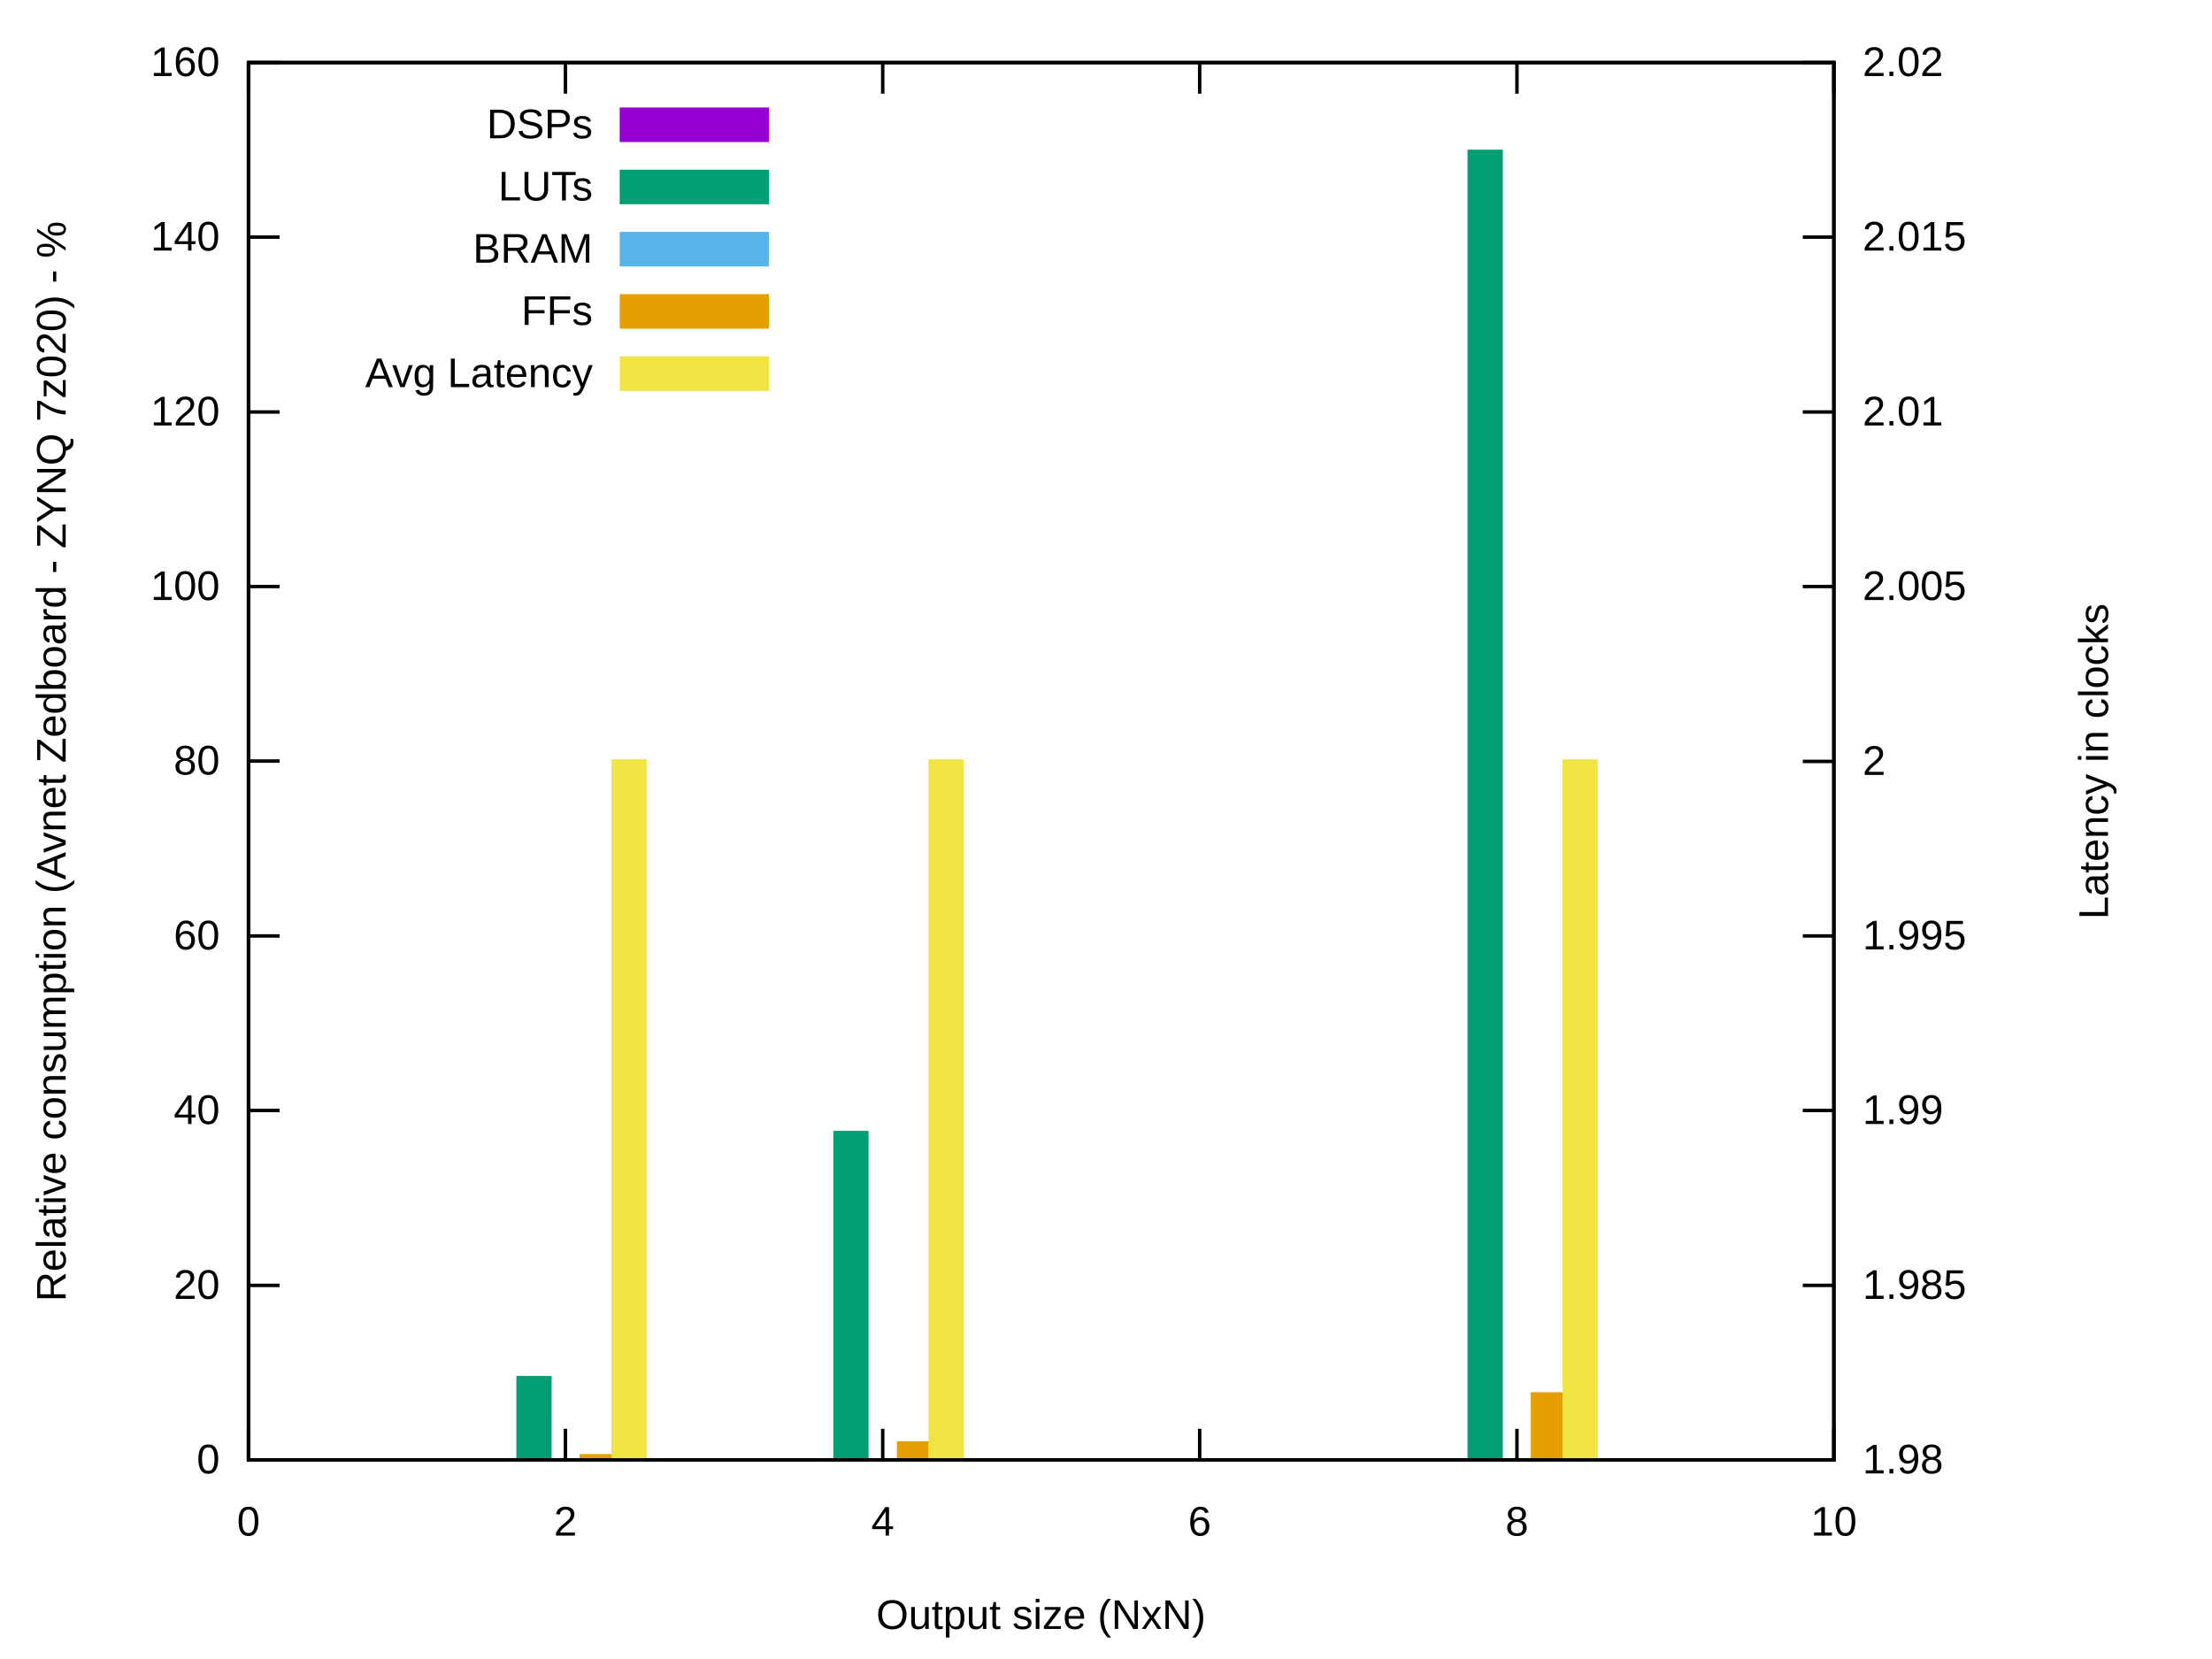
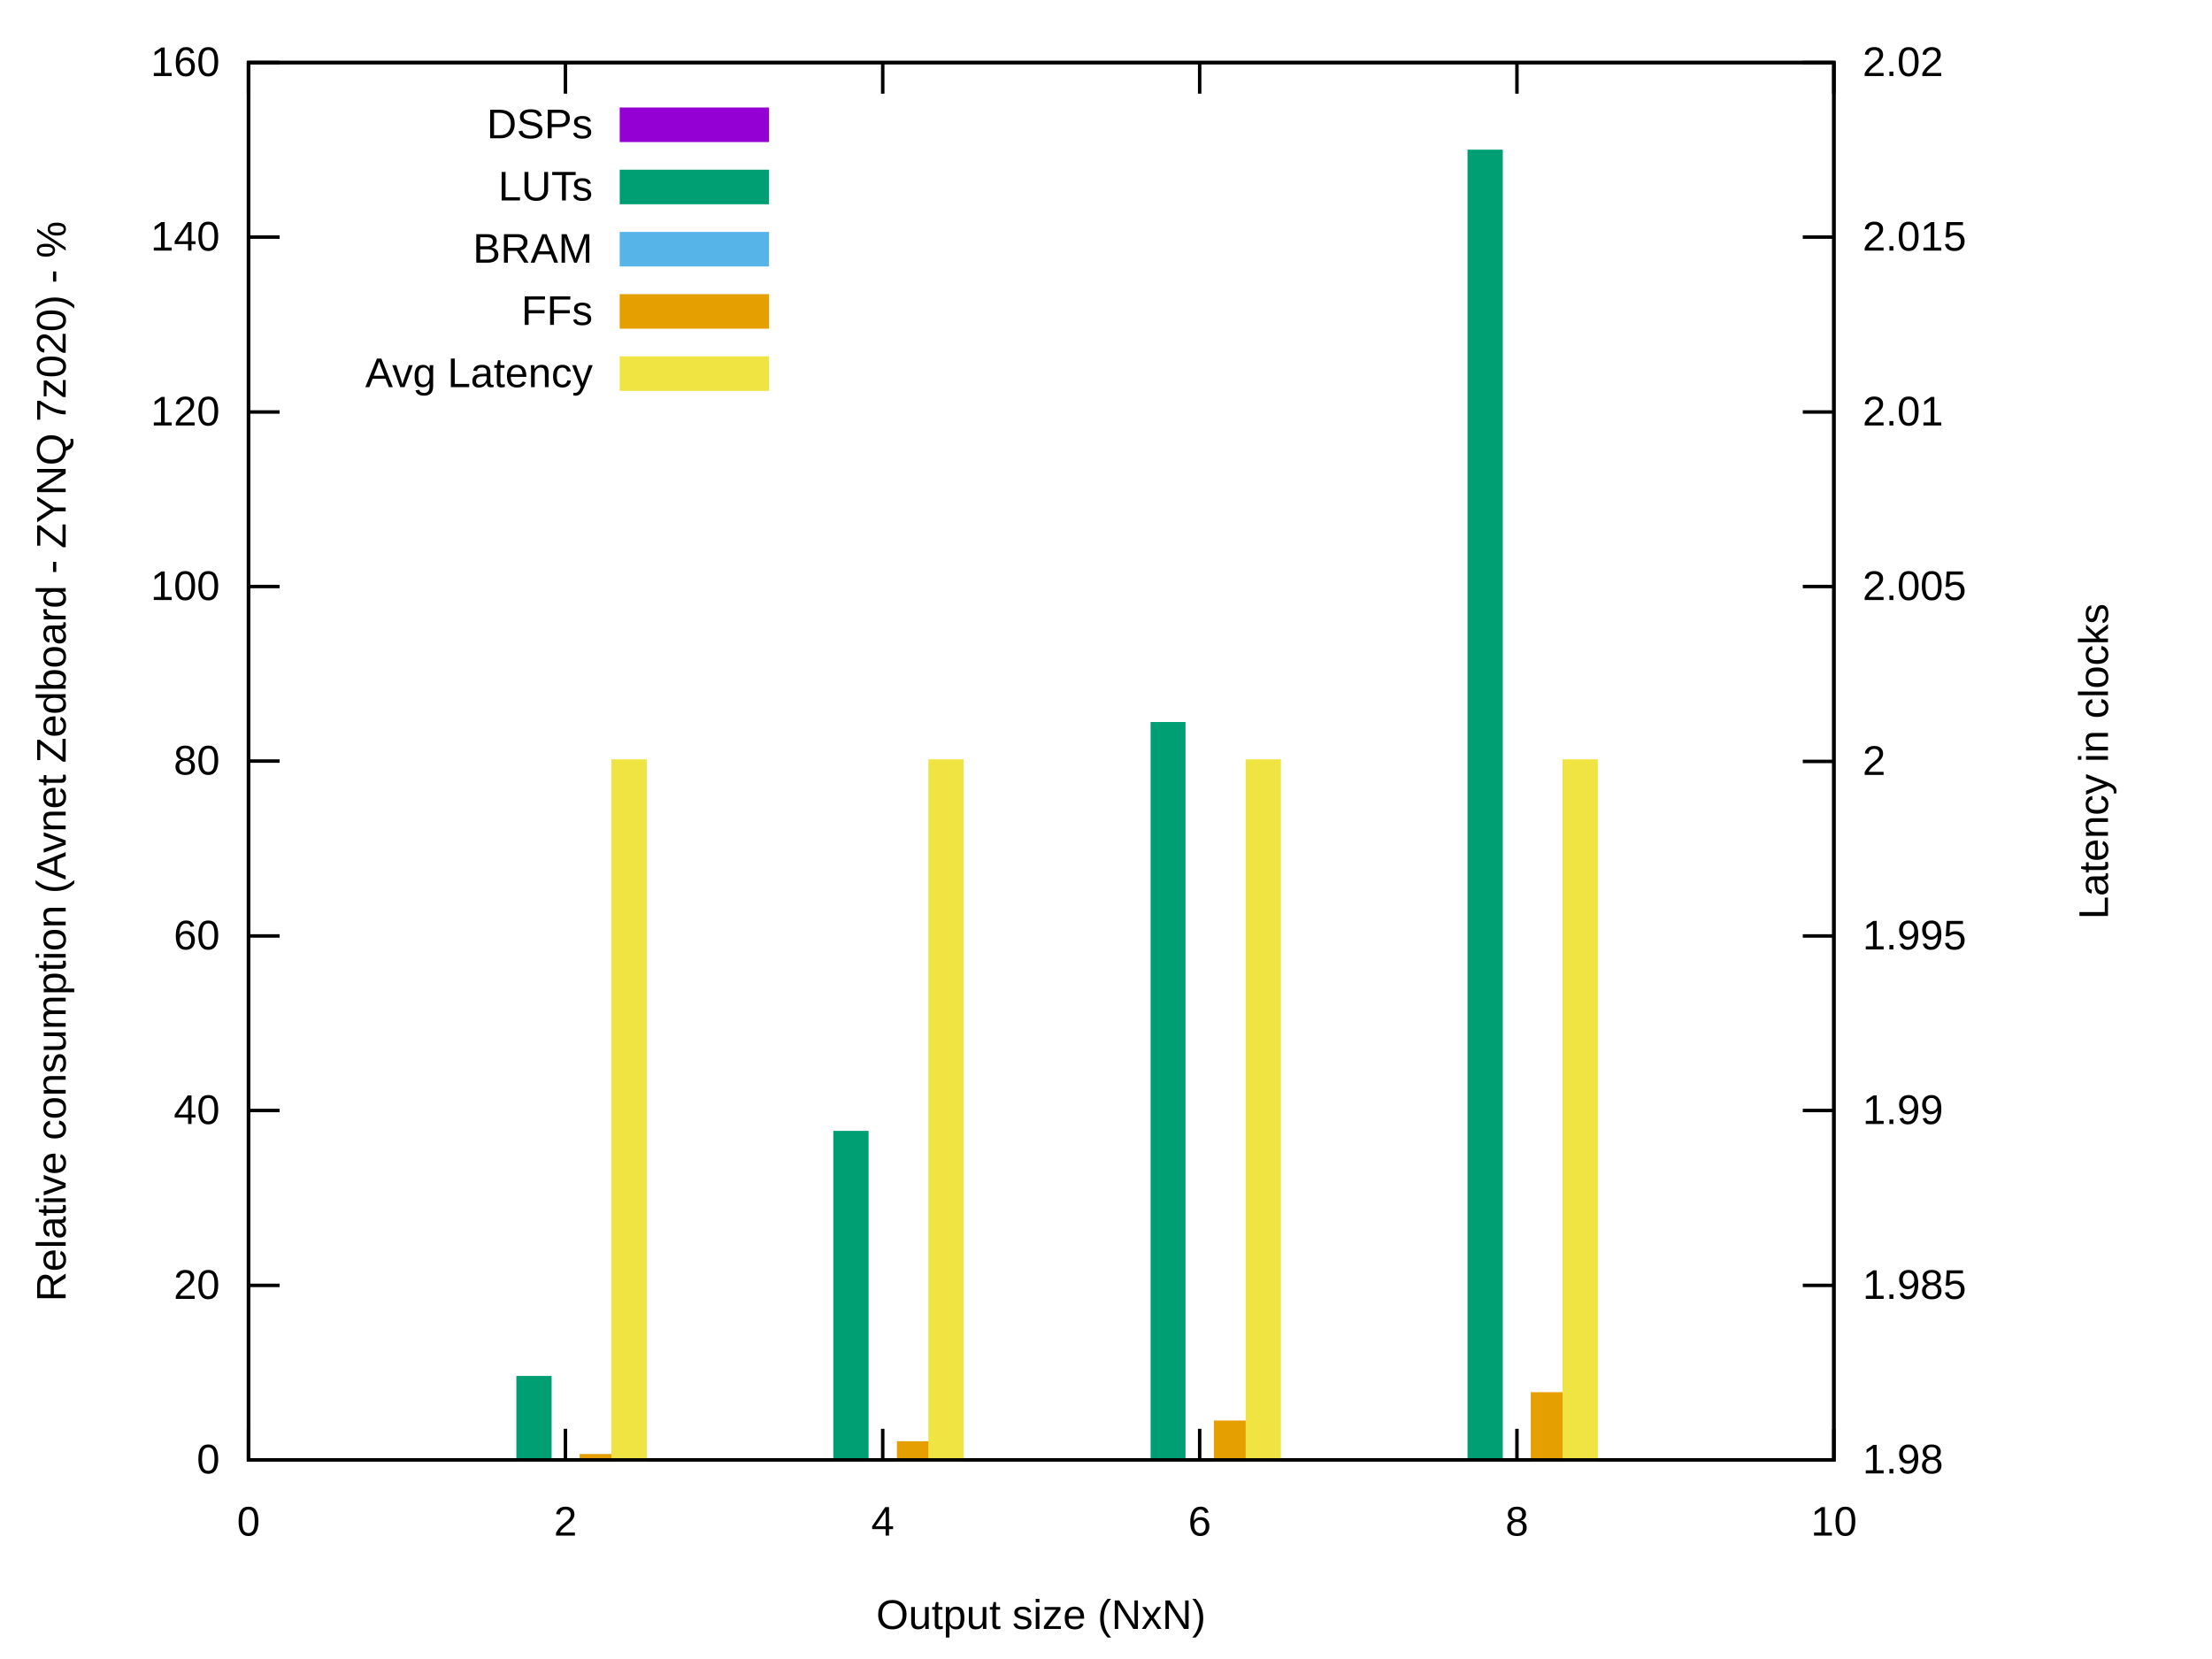
<svg xmlns="http://www.w3.org/2000/svg" xmlns:xlink="http://www.w3.org/1999/xlink" width="640" height="480" viewBox="0 0 640 480">
  <g id="gnuplot_canvas">
    <rect x="0" y="0" width="640" height="480" fill="none" />
    <defs>
      <circle id="gpDot" r="0.5" stroke-width="0.5" stroke="currentColor" />
      <path id="gpPt0" stroke-width="0.222" stroke="currentColor" d="M-1,0 h2 M0,-1 v2" />
      <path id="gpPt1" stroke-width="0.222" stroke="currentColor" d="M-1,-1 L1,1 M1,-1 L-1,1" />
      <path id="gpPt2" stroke-width="0.222" stroke="currentColor" d="M-1,0 L1,0 M0,-1 L0,1 M-1,-1 L1,1 M-1,1 L1,-1" />
      <rect id="gpPt3" stroke-width="0.222" stroke="currentColor" x="-1" y="-1" width="2" height="2" />
      <rect id="gpPt4" stroke-width="0.222" stroke="currentColor" fill="currentColor" x="-1" y="-1" width="2" height="2" />
      <circle id="gpPt5" stroke-width="0.222" stroke="currentColor" cx="0" cy="0" r="1" />
      <use xlink:href="#gpPt5" id="gpPt6" fill="currentColor" stroke="none" />
      <path id="gpPt7" stroke-width="0.222" stroke="currentColor" d="M0,-1.33 L-1.33,0.67 L1.33,0.67 z" />
      <use xlink:href="#gpPt7" id="gpPt8" fill="currentColor" stroke="none" />
      <use xlink:href="#gpPt7" id="gpPt9" stroke="currentColor" transform="rotate(180)" />
      <use xlink:href="#gpPt9" id="gpPt10" fill="currentColor" stroke="none" />
      <use xlink:href="#gpPt3" id="gpPt11" stroke="currentColor" transform="rotate(45)" />
      <use xlink:href="#gpPt11" id="gpPt12" fill="currentColor" stroke="none" />
      <path id="gpPt13" stroke-width="0.222" stroke="currentColor" d="M0,1.330 L1.265,0.411 L0.782,-1.067 L-0.782,-1.076 L-1.265,0.411 z" />
      <use xlink:href="#gpPt13" id="gpPt14" fill="currentColor" stroke="none" />
      <filter id="textbox" filterUnits="objectBoundingBox" x="0" y="0" height="1" width="1">
        <feFlood flood-color="white" flood-opacity="1" result="bgnd" />
        <feComposite in="SourceGraphic" in2="bgnd" operator="atop" />
      </filter>
      <filter id="greybox" filterUnits="objectBoundingBox" x="0" y="0" height="1" width="1">
        <feFlood flood-color="lightgrey" flood-opacity="1" result="grey" />
        <feComposite in="SourceGraphic" in2="grey" operator="atop" />
      </filter>
    </defs>
    <g fill="none" color="white" stroke="currentColor" stroke-width="1.00" stroke-linecap="butt" stroke-linejoin="miter">
</g>
    <g fill="none" color="black" stroke="currentColor" stroke-width="1.00" stroke-linecap="butt" stroke-linejoin="miter">
      <path stroke="black" d="M71.9,422.4 L80.9,422.4  " />
      <g transform="translate(63.6,426.3)" stroke="none" fill="black" font-family="Arial" font-size="12.00" text-anchor="end">
        <text>
          <tspan font-family="Arial"> 0</tspan>
        </text>
      </g>
    </g>
    <g fill="none" color="black" stroke="currentColor" stroke-width="1.00" stroke-linecap="butt" stroke-linejoin="miter">
      <path stroke="black" d="M71.9,371.9 L80.9,371.9  " />
      <g transform="translate(63.6,375.8)" stroke="none" fill="black" font-family="Arial" font-size="12.00" text-anchor="end">
        <text>
          <tspan font-family="Arial"> 20</tspan>
        </text>
      </g>
    </g>
    <g fill="none" color="black" stroke="currentColor" stroke-width="1.00" stroke-linecap="butt" stroke-linejoin="miter">
      <path stroke="black" d="M71.9,321.3 L80.9,321.3  " />
      <g transform="translate(63.6,325.2)" stroke="none" fill="black" font-family="Arial" font-size="12.00" text-anchor="end">
        <text>
          <tspan font-family="Arial"> 40</tspan>
        </text>
      </g>
    </g>
    <g fill="none" color="black" stroke="currentColor" stroke-width="1.00" stroke-linecap="butt" stroke-linejoin="miter">
      <path stroke="black" d="M71.9,270.8 L80.9,270.8  " />
      <g transform="translate(63.6,274.7)" stroke="none" fill="black" font-family="Arial" font-size="12.00" text-anchor="end">
        <text>
          <tspan font-family="Arial"> 60</tspan>
        </text>
      </g>
    </g>
    <g fill="none" color="black" stroke="currentColor" stroke-width="1.00" stroke-linecap="butt" stroke-linejoin="miter">
      <path stroke="black" d="M71.9,220.2 L80.9,220.2  " />
      <g transform="translate(63.6,224.1)" stroke="none" fill="black" font-family="Arial" font-size="12.00" text-anchor="end">
        <text>
          <tspan font-family="Arial"> 80</tspan>
        </text>
      </g>
    </g>
    <g fill="none" color="black" stroke="currentColor" stroke-width="1.00" stroke-linecap="butt" stroke-linejoin="miter">
      <path stroke="black" d="M71.9,169.7 L80.9,169.7  " />
      <g transform="translate(63.6,173.6)" stroke="none" fill="black" font-family="Arial" font-size="12.00" text-anchor="end">
        <text>
          <tspan font-family="Arial"> 100</tspan>
        </text>
      </g>
    </g>
    <g fill="none" color="black" stroke="currentColor" stroke-width="1.00" stroke-linecap="butt" stroke-linejoin="miter">
      <path stroke="black" d="M71.9,119.2 L80.9,119.2  " />
      <g transform="translate(63.6,123.1)" stroke="none" fill="black" font-family="Arial" font-size="12.00" text-anchor="end">
        <text>
          <tspan font-family="Arial"> 120</tspan>
        </text>
      </g>
    </g>
    <g fill="none" color="black" stroke="currentColor" stroke-width="1.00" stroke-linecap="butt" stroke-linejoin="miter">
      <path stroke="black" d="M71.9,68.6 L80.9,68.6  " />
      <g transform="translate(63.6,72.5)" stroke="none" fill="black" font-family="Arial" font-size="12.00" text-anchor="end">
        <text>
          <tspan font-family="Arial"> 140</tspan>
        </text>
      </g>
    </g>
    <g fill="none" color="black" stroke="currentColor" stroke-width="1.00" stroke-linecap="butt" stroke-linejoin="miter">
      <path stroke="black" d="M71.9,18.1 L80.9,18.1  " />
      <g transform="translate(63.6,22.0)" stroke="none" fill="black" font-family="Arial" font-size="12.00" text-anchor="end">
        <text>
          <tspan font-family="Arial"> 160</tspan>
        </text>
      </g>
    </g>
    <g fill="none" color="black" stroke="currentColor" stroke-width="1.00" stroke-linecap="butt" stroke-linejoin="miter">
      <path stroke="black" d="M71.9,422.4 L71.9,413.4 M71.9,18.1 L71.9,27.1  " />
      <g transform="translate(71.9,444.3)" stroke="none" fill="black" font-family="Arial" font-size="12.00" text-anchor="middle">
        <text>
          <tspan font-family="Arial"> 0</tspan>
        </text>
      </g>
    </g>
    <g fill="none" color="black" stroke="currentColor" stroke-width="1.00" stroke-linecap="butt" stroke-linejoin="miter">
      <path stroke="black" d="M163.6,422.4 L163.6,413.4 M163.6,18.1 L163.6,27.1  " />
      <g transform="translate(163.6,444.3)" stroke="none" fill="black" font-family="Arial" font-size="12.00" text-anchor="middle">
        <text>
          <tspan font-family="Arial"> 2</tspan>
        </text>
      </g>
    </g>
    <g fill="none" color="black" stroke="currentColor" stroke-width="1.00" stroke-linecap="butt" stroke-linejoin="miter">
      <path stroke="black" d="M255.4,422.4 L255.4,413.4 M255.4,18.1 L255.4,27.1  " />
      <g transform="translate(255.4,444.3)" stroke="none" fill="black" font-family="Arial" font-size="12.00" text-anchor="middle">
        <text>
          <tspan font-family="Arial"> 4</tspan>
        </text>
      </g>
    </g>
    <g fill="none" color="black" stroke="currentColor" stroke-width="1.00" stroke-linecap="butt" stroke-linejoin="miter">
      <path stroke="black" d="M347.1,422.4 L347.1,413.4 M347.1,18.1 L347.1,27.1  " />
      <g transform="translate(347.1,444.3)" stroke="none" fill="black" font-family="Arial" font-size="12.00" text-anchor="middle">
        <text>
          <tspan font-family="Arial"> 6</tspan>
        </text>
      </g>
    </g>
    <g fill="none" color="black" stroke="currentColor" stroke-width="1.00" stroke-linecap="butt" stroke-linejoin="miter">
      <path stroke="black" d="M438.9,422.4 L438.9,413.4 M438.9,18.1 L438.9,27.1  " />
      <g transform="translate(438.9,444.3)" stroke="none" fill="black" font-family="Arial" font-size="12.00" text-anchor="middle">
        <text>
          <tspan font-family="Arial"> 8</tspan>
        </text>
      </g>
    </g>
    <g fill="none" color="black" stroke="currentColor" stroke-width="1.00" stroke-linecap="butt" stroke-linejoin="miter">
      <path stroke="black" d="M530.6,422.4 L530.6,413.4 M530.6,18.1 L530.6,27.1  " />
      <g transform="translate(530.6,444.3)" stroke="none" fill="black" font-family="Arial" font-size="12.00" text-anchor="middle">
        <text>
          <tspan font-family="Arial"> 10</tspan>
        </text>
      </g>
    </g>
    <g fill="none" color="black" stroke="currentColor" stroke-width="1.00" stroke-linecap="butt" stroke-linejoin="miter">
      <path stroke="black" d="M530.6,422.4 L521.6,422.4  " />
      <g transform="translate(538.9,426.3)" stroke="none" fill="black" font-family="Arial" font-size="12.00" text-anchor="start">
        <text>
          <tspan font-family="Arial"> 1.98</tspan>
        </text>
      </g>
    </g>
    <g fill="none" color="black" stroke="currentColor" stroke-width="1.00" stroke-linecap="butt" stroke-linejoin="miter">
      <path stroke="black" d="M530.6,371.9 L521.6,371.9  " />
      <g transform="translate(538.9,375.8)" stroke="none" fill="black" font-family="Arial" font-size="12.00" text-anchor="start">
        <text>
          <tspan font-family="Arial"> 1.985</tspan>
        </text>
      </g>
    </g>
    <g fill="none" color="black" stroke="currentColor" stroke-width="1.00" stroke-linecap="butt" stroke-linejoin="miter">
      <path stroke="black" d="M530.6,321.3 L521.6,321.3  " />
      <g transform="translate(538.9,325.2)" stroke="none" fill="black" font-family="Arial" font-size="12.00" text-anchor="start">
        <text>
          <tspan font-family="Arial"> 1.99</tspan>
        </text>
      </g>
    </g>
    <g fill="none" color="black" stroke="currentColor" stroke-width="1.00" stroke-linecap="butt" stroke-linejoin="miter">
      <path stroke="black" d="M530.6,270.8 L521.6,270.8  " />
      <g transform="translate(538.9,274.7)" stroke="none" fill="black" font-family="Arial" font-size="12.00" text-anchor="start">
        <text>
          <tspan font-family="Arial"> 1.995</tspan>
        </text>
      </g>
    </g>
    <g fill="none" color="black" stroke="currentColor" stroke-width="1.00" stroke-linecap="butt" stroke-linejoin="miter">
      <path stroke="black" d="M530.6,220.3 L521.6,220.3  " />
      <g transform="translate(538.9,224.2)" stroke="none" fill="black" font-family="Arial" font-size="12.00" text-anchor="start">
        <text>
          <tspan font-family="Arial"> 2</tspan>
        </text>
      </g>
    </g>
    <g fill="none" color="black" stroke="currentColor" stroke-width="1.00" stroke-linecap="butt" stroke-linejoin="miter">
      <path stroke="black" d="M530.6,169.7 L521.6,169.7  " />
      <g transform="translate(538.9,173.6)" stroke="none" fill="black" font-family="Arial" font-size="12.00" text-anchor="start">
        <text>
          <tspan font-family="Arial"> 2.005</tspan>
        </text>
      </g>
    </g>
    <g fill="none" color="black" stroke="currentColor" stroke-width="1.00" stroke-linecap="butt" stroke-linejoin="miter">
      <path stroke="black" d="M530.6,119.2 L521.6,119.2  " />
      <g transform="translate(538.9,123.1)" stroke="none" fill="black" font-family="Arial" font-size="12.00" text-anchor="start">
        <text>
          <tspan font-family="Arial"> 2.01</tspan>
        </text>
      </g>
    </g>
    <g fill="none" color="black" stroke="currentColor" stroke-width="1.00" stroke-linecap="butt" stroke-linejoin="miter">
      <path stroke="black" d="M530.6,68.6 L521.6,68.6  " />
      <g transform="translate(538.9,72.5)" stroke="none" fill="black" font-family="Arial" font-size="12.00" text-anchor="start">
        <text>
          <tspan font-family="Arial"> 2.015</tspan>
        </text>
      </g>
    </g>
    <g fill="none" color="black" stroke="currentColor" stroke-width="1.00" stroke-linecap="butt" stroke-linejoin="miter">
      <path stroke="black" d="M530.6,18.1 L521.6,18.1  " />
      <g transform="translate(538.9,22.0)" stroke="none" fill="black" font-family="Arial" font-size="12.00" text-anchor="start">
        <text>
          <tspan font-family="Arial"> 2.02</tspan>
        </text>
      </g>
    </g>
    <g fill="none" color="black" stroke="currentColor" stroke-width="1.00" stroke-linecap="butt" stroke-linejoin="miter">
</g>
    <g fill="none" color="black" stroke="currentColor" stroke-width="1.00" stroke-linecap="butt" stroke-linejoin="miter">
      <path stroke="black" d="M71.9,18.1 L71.9,422.4 L530.6,422.4 L530.6,18.1 L71.9,18.1 Z  " />
    </g>
    <g fill="none" color="black" stroke="currentColor" stroke-width="1.00" stroke-linecap="butt" stroke-linejoin="miter">
      <g transform="translate(19.0,220.3) rotate(270)" stroke="none" fill="black" font-family="Arial" font-size="12.00" text-anchor="middle">
        <text>
          <tspan font-family="Arial">Relative consumption (Avnet Zedboard - ZYNQ 7z020) - %</tspan>
        </text>
      </g>
    </g>
    <g fill="none" color="black" stroke="currentColor" stroke-width="1.00" stroke-linecap="butt" stroke-linejoin="miter">
      <g transform="translate(609.9,220.3) rotate(270)" stroke="none" fill="black" font-family="Arial" font-size="12.00" text-anchor="middle">
        <text>
          <tspan font-family="Arial">Latency in clocks</tspan>
        </text>
      </g>
    </g>
    <g fill="none" color="black" stroke="currentColor" stroke-width="1.00" stroke-linecap="butt" stroke-linejoin="miter">
      <g transform="translate(301.2,471.3)" stroke="none" fill="black" font-family="Arial" font-size="12.00" text-anchor="middle">
        <text>
          <tspan font-family="Arial">Output size (NxN)</tspan>
        </text>
      </g>
    </g>
    <g fill="none" color="black" stroke="currentColor" stroke-width="1.00" stroke-linecap="butt" stroke-linejoin="miter">
</g>
    <g id="gnuplot_plot_1">
      <g fill="none" color="black" stroke="currentColor" stroke-width="1.00" stroke-linecap="butt" stroke-linejoin="miter">
        <g transform="translate(171.5,40.0)" stroke="none" fill="black" font-family="Arial" font-size="12.00" text-anchor="end">
          <text>
            <tspan font-family="Arial">DSPs</tspan>
          </text>
        </g>
      </g>
      <g fill="none" color="black" stroke="currentColor" stroke-width="1.00" stroke-linecap="butt" stroke-linejoin="miter">
        <g stroke="none" shape-rendering="crispEdges">
          <polygon fill="rgb(148,   0, 211)" points="179.8,40.6 222.0,40.6 222.0,31.6 179.8,31.6 " />
        </g>
        <path stroke="rgb(148,   0, 211)" d="M179.8,40.6 L222.0,40.6 L222.0,31.6 L179.8,31.6 L179.8,40.6 Z  " />
      </g>
      <g fill="none" color="black" stroke="currentColor" stroke-width="1.00" stroke-linecap="butt" stroke-linejoin="miter">
</g>
    </g>
    <g id="gnuplot_plot_2">
      <g fill="none" color="black" stroke="currentColor" stroke-width="1.00" stroke-linecap="butt" stroke-linejoin="miter">
        <g transform="translate(171.5,58.0)" stroke="none" fill="black" font-family="Arial" font-size="12.00" text-anchor="end">
          <text>
            <tspan font-family="Arial">LUTs</tspan>
          </text>
        </g>
      </g>
      <g fill="none" color="black" stroke="currentColor" stroke-width="1.00" stroke-linecap="butt" stroke-linejoin="miter">
        <g stroke="none" shape-rendering="crispEdges">
          <polygon fill="rgb(  0, 158, 115)" points="179.8,58.6 222.0,58.6 222.0,49.6 179.8,49.6 " />
        </g>
        <path stroke="rgb(  0, 158, 115)" d="M179.8,58.6 L222.0,58.6 L222.0,49.6 L179.8,49.6 L179.8,58.6 Z  " />
      </g>
      <g fill="none" color="black" stroke="currentColor" stroke-width="1.00" stroke-linecap="butt" stroke-linejoin="miter">
        <g stroke="none" shape-rendering="crispEdges">
          <polygon fill="rgb(  0, 158, 115)" points="241.6,422.4 250.9,422.4 250.9,327.6 241.6,327.6 " />
        </g>
        <path stroke="rgb(  0, 158, 115)" d="M241.6,422.4 L241.6,327.7 L250.8,327.7 L250.8,422.4 L241.6,422.4 Z  " />
        <g stroke="none" shape-rendering="crispEdges">
          <polygon fill="rgb(  0, 158, 115)" points="425.1,422.4 434.4,422.4 434.4,43.7 425.1,43.7 " />
        </g>
        <path stroke="rgb(  0, 158, 115)" d="M425.1,422.4 L425.1,43.8 L434.3,43.8 L434.3,422.4 L425.1,422.4 Z  " />
        <g stroke="none" shape-rendering="crispEdges">
          <polygon fill="rgb(  0, 158, 115)" points="149.9,422.4 159.2,422.4 159.2,398.5 149.9,398.5 " />
        </g>
        <path stroke="rgb(  0, 158, 115)" d="M149.9,422.4 L149.9,398.6 L159.1,398.6 L159.1,422.4 L149.9,422.4 Z  " />
+         <g stroke="none" shape-rendering="crispEdges">
+           <polygon fill="rgb(  0, 158, 115)" points="333.4,422.4 342.6,422.4 342.6,209.3 333.4,209.3 " />
+         </g>
+         <path stroke="rgb(  0, 158, 115)" d="M333.4,422.4 L333.4,209.4 L342.5,209.4 L342.5,422.4 L333.4,422.4 Z  " />
      </g>
    </g>
    <g id="gnuplot_plot_3">
      <g fill="none" color="black" stroke="currentColor" stroke-width="1.00" stroke-linecap="butt" stroke-linejoin="miter">
        <g transform="translate(171.5,76.0)" stroke="none" fill="black" font-family="Arial" font-size="12.00" text-anchor="end">
          <text>
            <tspan font-family="Arial">BRAM</tspan>
          </text>
        </g>
      </g>
      <g fill="none" color="black" stroke="currentColor" stroke-width="1.00" stroke-linecap="butt" stroke-linejoin="miter">
        <g stroke="none" shape-rendering="crispEdges">
          <polygon fill="rgb( 86, 180, 233)" points="179.8,76.6 222.0,76.6 222.0,67.6 179.8,67.6 " />
        </g>
        <path stroke="rgb( 86, 180, 233)" d="M179.8,76.6 L222.0,76.6 L222.0,67.6 L179.8,67.6 L179.8,76.6 Z  " />
      </g>
      <g fill="none" color="black" stroke="currentColor" stroke-width="1.00" stroke-linecap="butt" stroke-linejoin="miter">
</g>
    </g>
    <g id="gnuplot_plot_4">
      <g fill="none" color="black" stroke="currentColor" stroke-width="1.00" stroke-linecap="butt" stroke-linejoin="miter">
        <g transform="translate(171.5,94.0)" stroke="none" fill="black" font-family="Arial" font-size="12.00" text-anchor="end">
          <text>
            <tspan font-family="Arial">FFs</tspan>
          </text>
        </g>
      </g>
      <g fill="none" color="black" stroke="currentColor" stroke-width="1.00" stroke-linecap="butt" stroke-linejoin="miter">
        <g stroke="none" shape-rendering="crispEdges">
          <polygon fill="rgb(230, 159,   0)" points="179.8,94.6 222.0,94.6 222.0,85.6 179.8,85.6 " />
        </g>
        <path stroke="rgb(230, 159,   0)" d="M179.8,94.6 L222.0,94.6 L222.0,85.6 L179.8,85.6 L179.8,94.6 Z  " />
      </g>
      <g fill="none" color="black" stroke="currentColor" stroke-width="1.00" stroke-linecap="butt" stroke-linejoin="miter">
        <g stroke="none" shape-rendering="crispEdges">
          <polygon fill="rgb(230, 159,   0)" points="260.0,422.4 269.2,422.4 269.2,417.4 260.0,417.4 " />
        </g>
        <path stroke="rgb(230, 159,   0)" d="M260.0,422.4 L260.0,417.5 L269.1,417.5 L269.1,422.4 L260.0,422.4 Z  " />
        <g stroke="none" shape-rendering="crispEdges">
          <polygon fill="rgb(230, 159,   0)" points="443.4,422.4 452.7,422.4 452.7,403.2 443.4,403.2 " />
        </g>
        <path stroke="rgb(230, 159,   0)" d="M443.4,422.4 L443.4,403.3 L452.6,403.3 L452.6,422.4 L443.4,422.4 Z  " />
        <g stroke="none" shape-rendering="crispEdges">
          <polygon fill="rgb(230, 159,   0)" points="168.2,422.4 177.5,422.4 177.5,421.1 168.2,421.1 " />
        </g>
        <path stroke="rgb(230, 159,   0)" d="M168.2,422.4 L168.2,421.2 L177.4,421.2 L177.4,422.4 L168.2,422.4 Z  " />
+         <g stroke="none" shape-rendering="crispEdges">
+           <polygon fill="rgb(230, 159,   0)" points="351.7,422.4 361.0,422.4 361.0,411.4 351.7,411.4 " />
+         </g>
+         <path stroke="rgb(230, 159,   0)" d="M351.7,422.4 L351.7,411.5 L360.9,411.5 L360.9,422.4 L351.7,422.4 Z  " />
      </g>
    </g>
    <g id="gnuplot_plot_5">
      <g fill="none" color="black" stroke="currentColor" stroke-width="1.00" stroke-linecap="butt" stroke-linejoin="miter">
        <g transform="translate(171.5,112.0)" stroke="none" fill="black" font-family="Arial" font-size="12.00" text-anchor="end">
          <text>
            <tspan font-family="Arial">Avg Latency</tspan>
          </text>
        </g>
      </g>
      <g fill="none" color="black" stroke="currentColor" stroke-width="1.00" stroke-linecap="butt" stroke-linejoin="miter">
        <g stroke="none" shape-rendering="crispEdges">
          <polygon fill="rgb(240, 228,  66)" points="179.8,112.6 222.0,112.6 222.0,103.6 179.8,103.6 " />
        </g>
        <path stroke="rgb(240, 228,  66)" d="M179.8,112.6 L222.0,112.6 L222.0,103.6 L179.8,103.6 L179.8,112.6 Z  " />
      </g>
      <g fill="none" color="black" stroke="currentColor" stroke-width="1.00" stroke-linecap="butt" stroke-linejoin="miter">
        <g stroke="none" shape-rendering="crispEdges">
          <polygon fill="rgb(240, 228,  66)" points="269.1,422.4 278.4,422.4 278.4,220.1 269.1,220.1 " />
        </g>
        <path stroke="rgb(240, 228,  66)" d="M269.1,422.4 L269.1,220.2 L278.3,220.2 L278.3,422.4 L269.1,422.4 Z  " />
        <g stroke="none" shape-rendering="crispEdges">
          <polygon fill="rgb(240, 228,  66)" points="452.6,422.4 461.9,422.4 461.9,220.1 452.6,220.1 " />
        </g>
        <path stroke="rgb(240, 228,  66)" d="M452.6,422.4 L452.6,220.2 L461.8,220.2 L461.8,422.4 L452.6,422.4 Z  " />
        <g stroke="none" shape-rendering="crispEdges">
          <polygon fill="rgb(240, 228,  66)" points="177.4,422.4 186.7,422.4 186.7,220.1 177.4,220.1 " />
        </g>
        <path stroke="rgb(240, 228,  66)" d="M177.4,422.4 L177.4,220.2 L186.6,220.2 L186.6,422.4 L177.4,422.4 Z  " />
+         <g stroke="none" shape-rendering="crispEdges">
+           <polygon fill="rgb(240, 228,  66)" points="360.9,422.4 370.2,422.4 370.2,220.1 360.9,220.1 " />
+         </g>
+         <path stroke="rgb(240, 228,  66)" d="M360.9,422.4 L360.9,220.2 L370.1,220.2 L370.1,422.4 L360.9,422.4 Z  " />
      </g>
    </g>
    <g fill="none" color="white" stroke="rgb(240, 228,  66)" stroke-width="2.00" stroke-linecap="butt" stroke-linejoin="miter">
</g>
    <g fill="none" color="black" stroke="currentColor" stroke-width="2.00" stroke-linecap="butt" stroke-linejoin="miter">
</g>
    <g fill="none" color="black" stroke="black" stroke-width="1.00" stroke-linecap="butt" stroke-linejoin="miter">
</g>
    <g fill="none" color="black" stroke="currentColor" stroke-width="1.00" stroke-linecap="butt" stroke-linejoin="miter">
      <path stroke="black" d="M71.9,18.1 L71.9,422.4 L530.6,422.4 L530.6,18.1 L71.9,18.1 Z  " />
    </g>
    <g fill="none" color="black" stroke="currentColor" stroke-width="1.00" stroke-linecap="butt" stroke-linejoin="miter">
</g>
  </g>
</svg>
